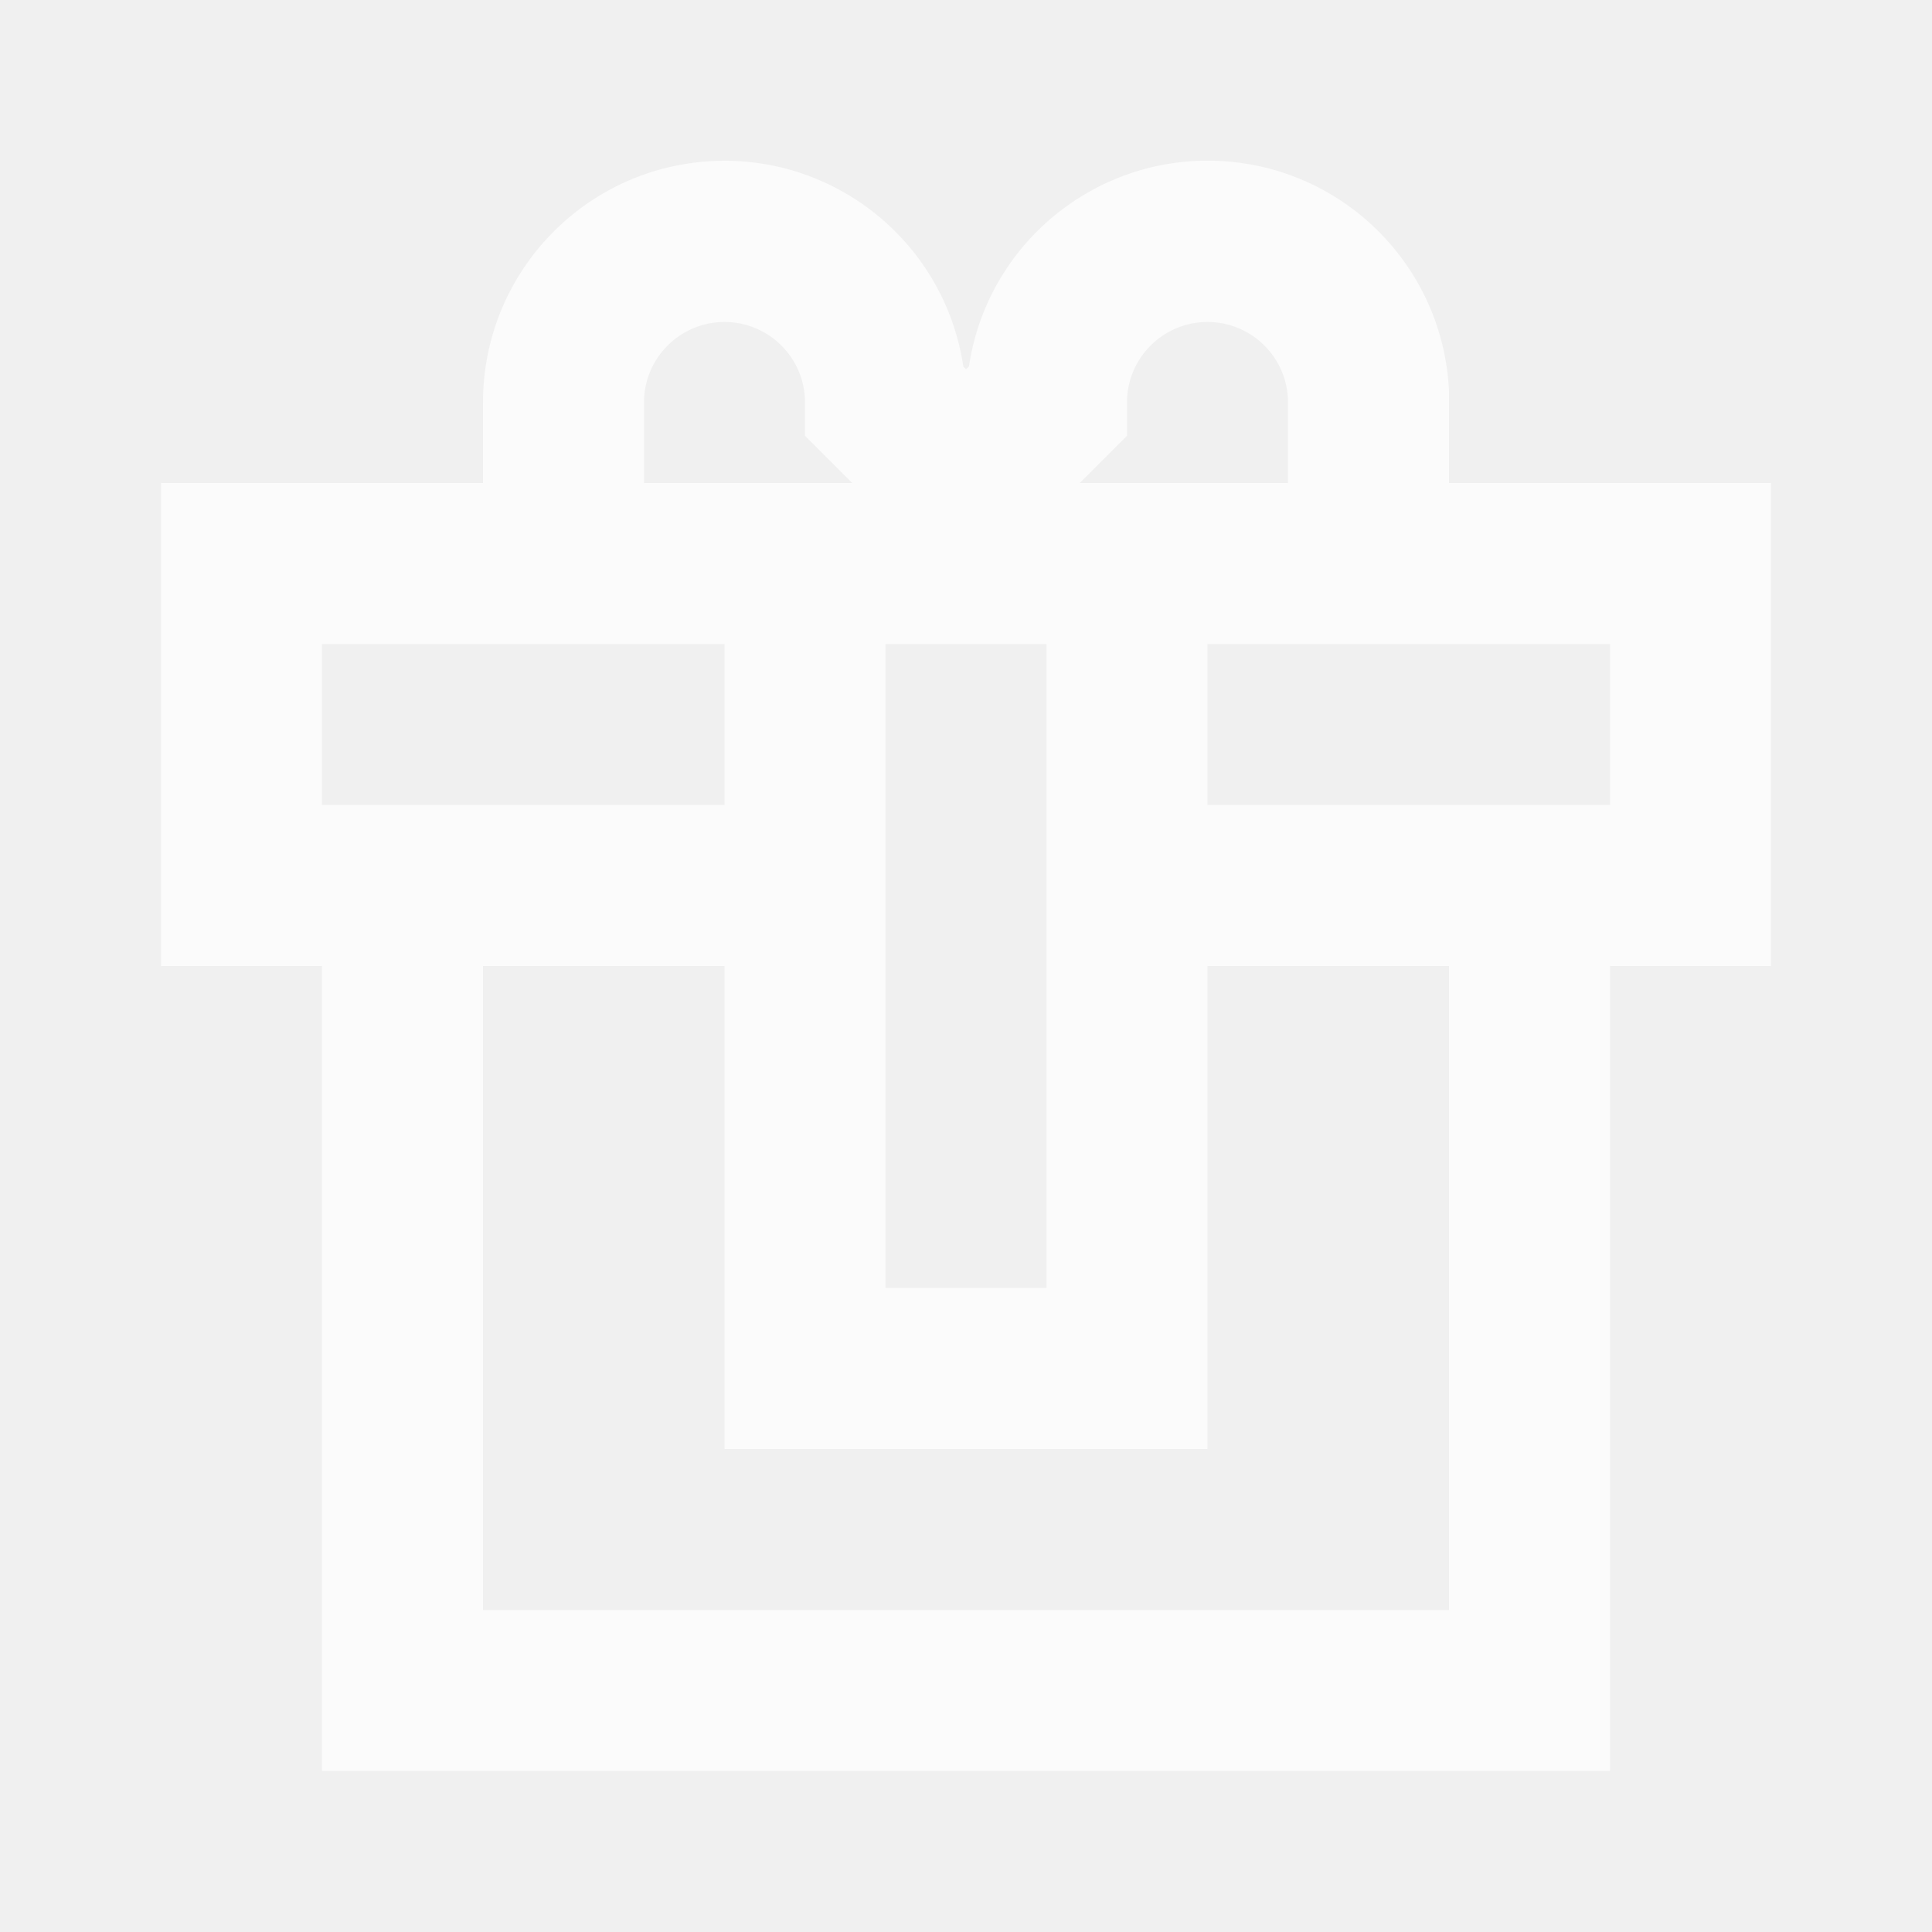
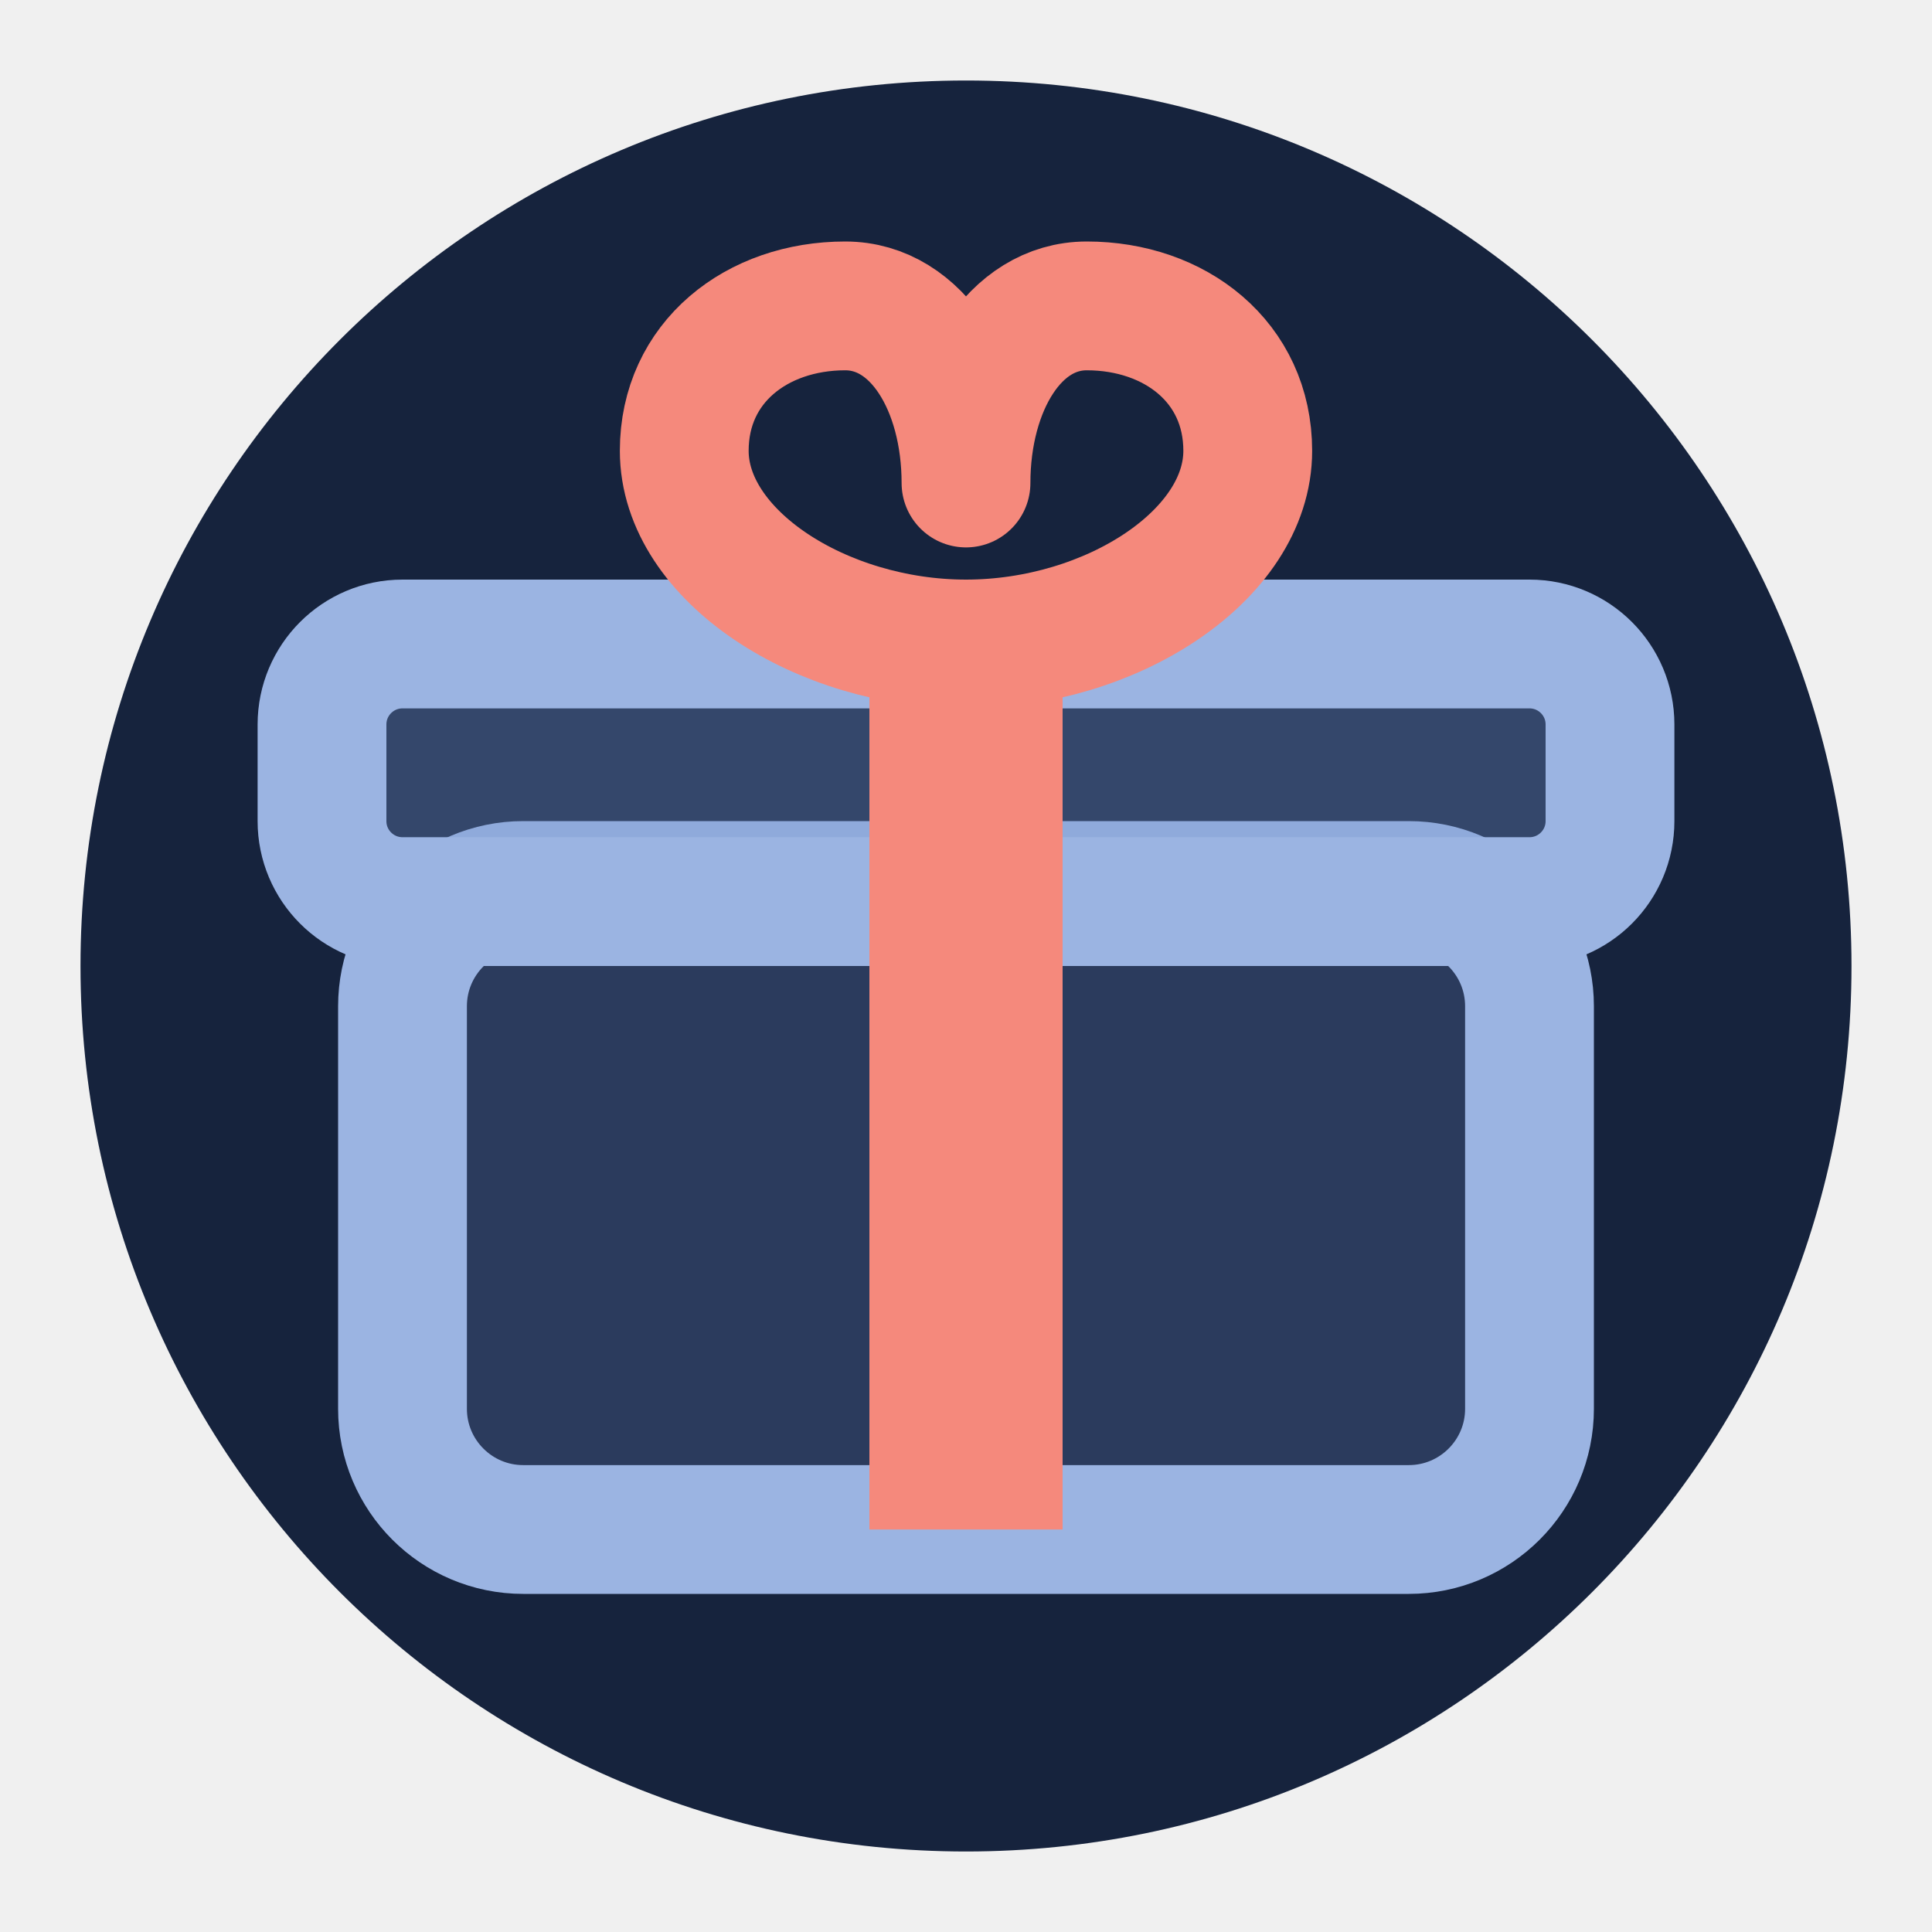
<svg xmlns="http://www.w3.org/2000/svg" width="24" height="24" viewBox="0 0 24 24">
-   <defs>
-     <style type="text/css">
-             .cls-1{opacity:.7}.cls-2{fill:#fff}.cls-3{fill:none}
-         </style>
-   </defs>
-   <g id="ic-transaction-staked" class="cls-1">
-     <path id="Path_18914" d="M18 6V4.854a3 3 0 0 0-5.964-.3L12 4.586l-.033-.033A3 3 0 0 0 6 5v1H2v6h2v10h16V12h2V6zm-4-.586V5a1 1 0 0 1 2 0v1h-2.586zM13 8v8h-2V8zM8 5a1 1 0 0 1 2 0v.414l.586.586H8zM4 8h5v2H4zm14 12H6v-8h3v6h6v-6h3zm2-10h-5V8h5z" class="cls-2" data-name="Path 18914" />
-     <path id="Rectangle_4527" d="M0 0h24v24H0z" class="cls-3" data-name="Rectangle 4527" />
-   </g>
+   <circle cx="12" cy="12" r="11" fill="#16233D" />
+   <rect x="5" y="11" width="14" height="8" rx="1.5" fill="#7695CD" fill-opacity="0.22" stroke="#9BB4E2" stroke-width="1.6" />
+   <rect x="4" y="8" width="16" height="3.2" rx="1" fill="#7695CD" fill-opacity="0.32" stroke="#9BB4E2" stroke-width="1.6" />
+   <rect x="10.8" y="8" width="2.4" height="11" fill="#F5897C" />
+   <path d="M12 8C10.2 8 8.5 6.9 8.5 5.6C8.5 4.5 9.4 3.8 10.5 3.8C11.4 3.8 12 4.8 12 6C12 4.8 12.6 3.8 13.5 3.8C14.6 3.8 15.5 4.5 15.5 5.6C15.5 6.9 13.8 8 12 8Z" fill="none" stroke="#F5897C" stroke-width="1.6" stroke-linejoin="round" />
</svg>
